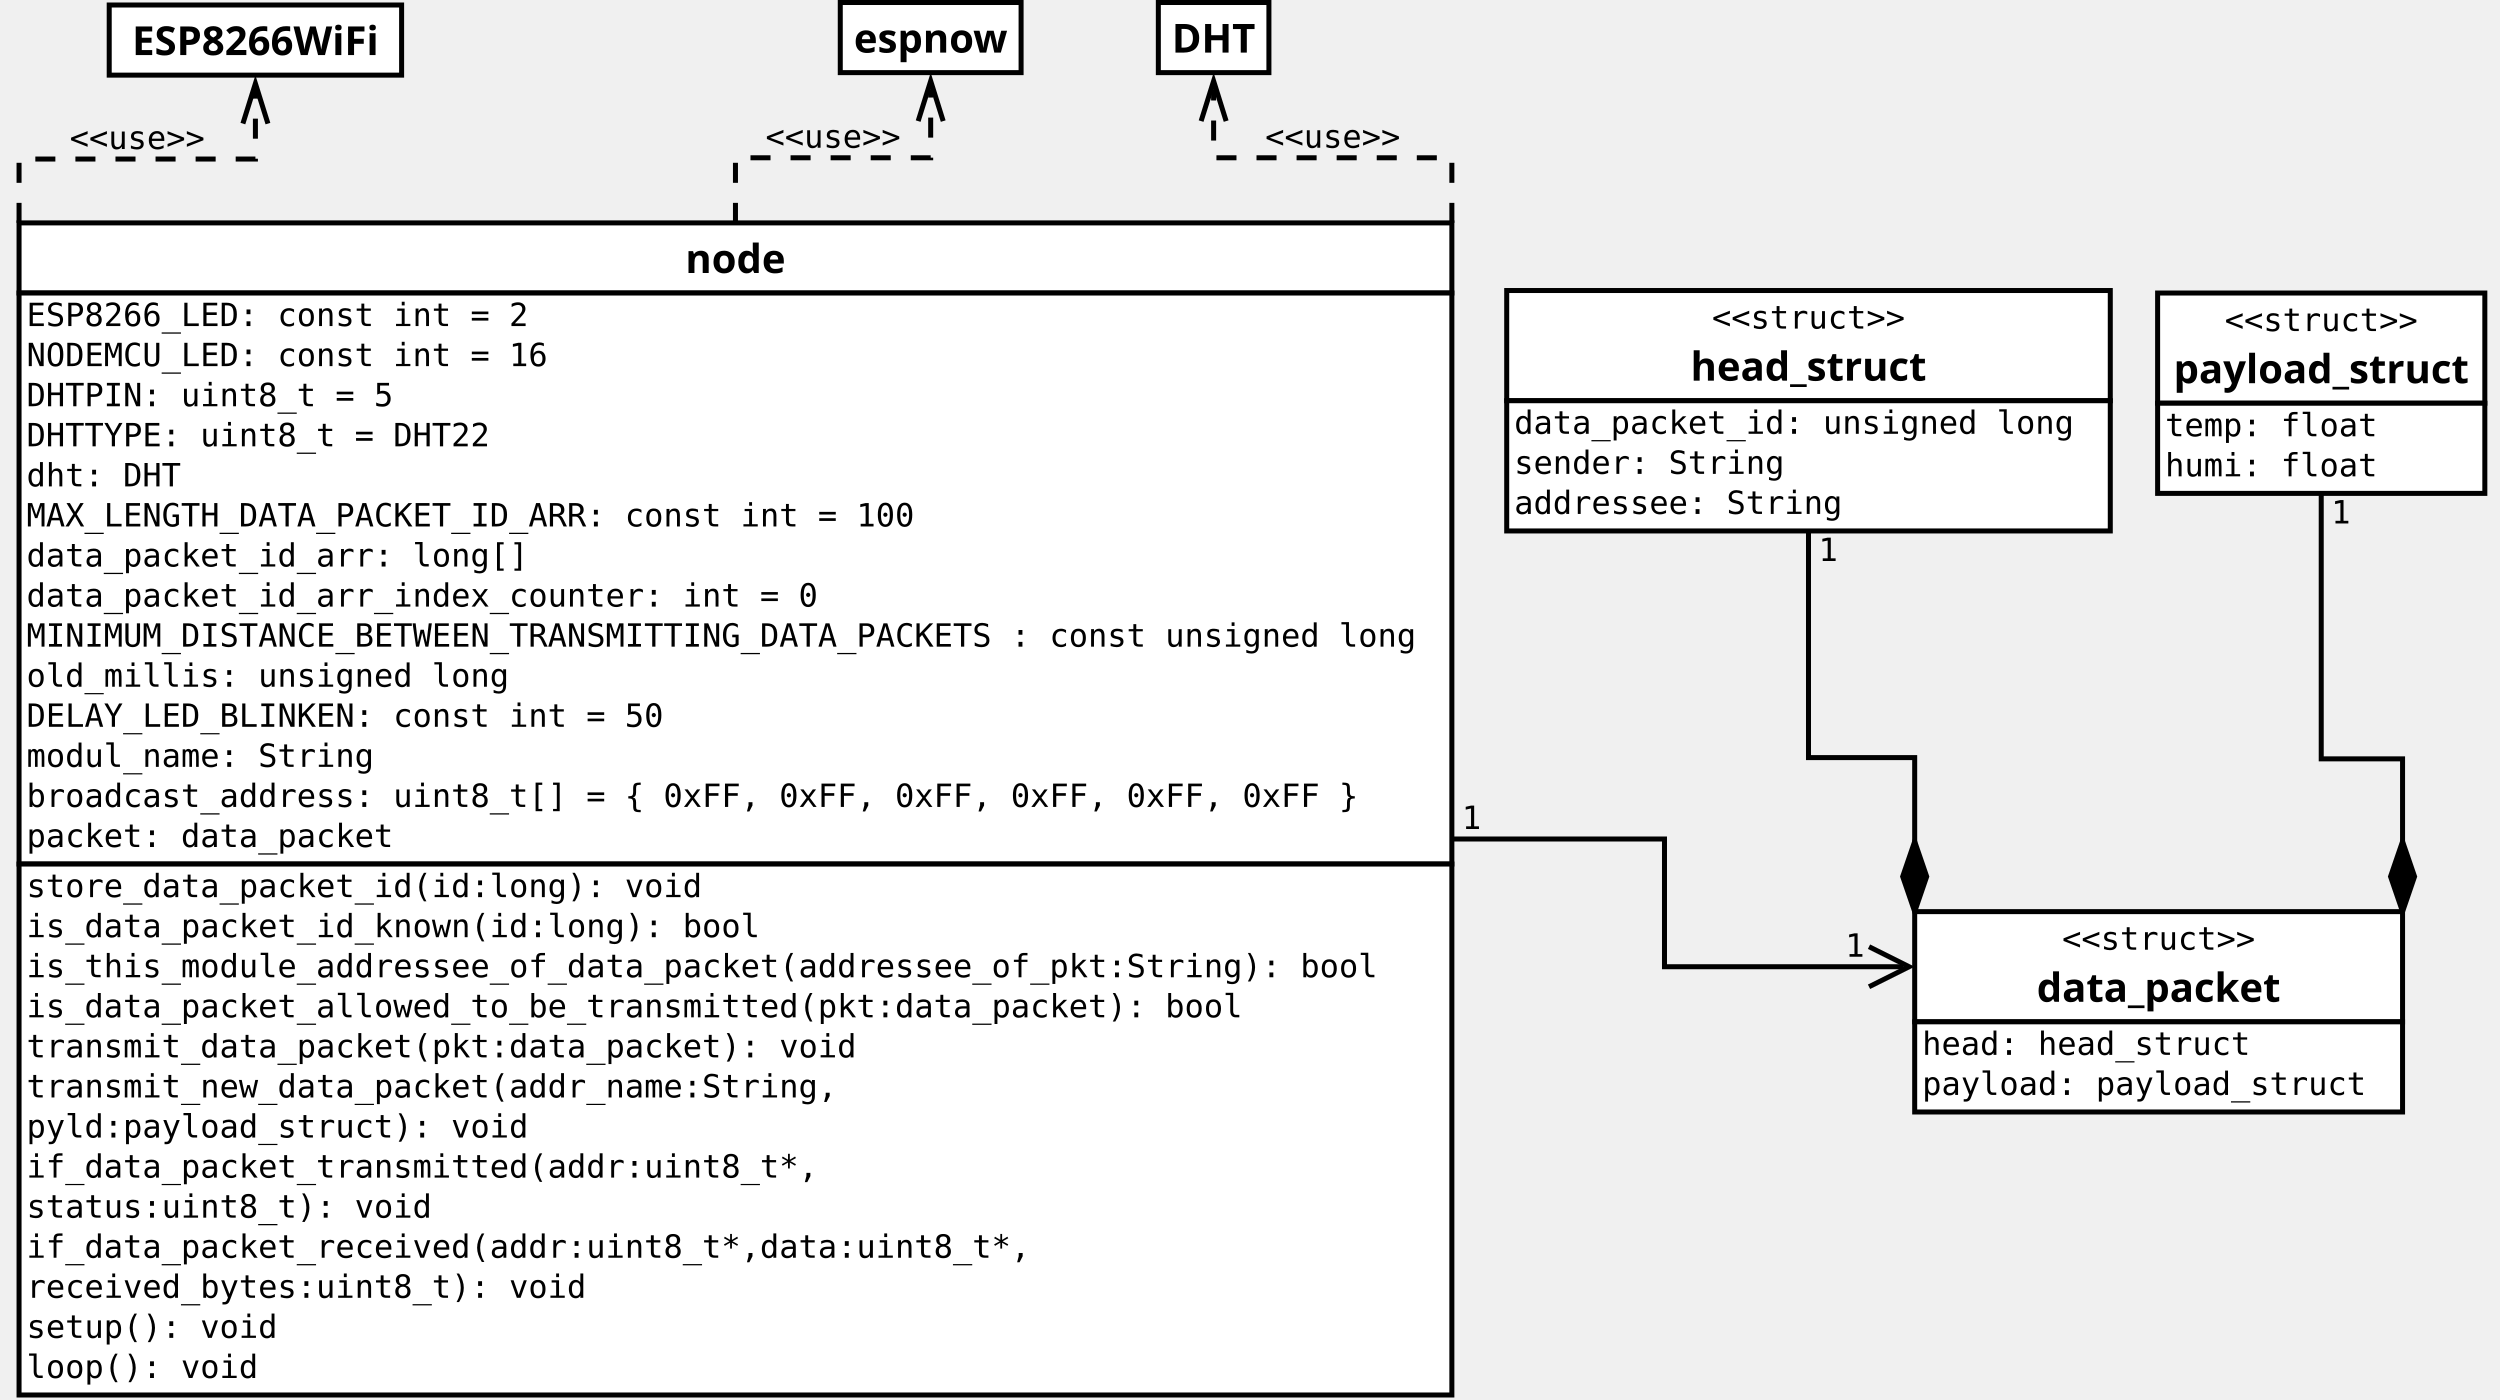
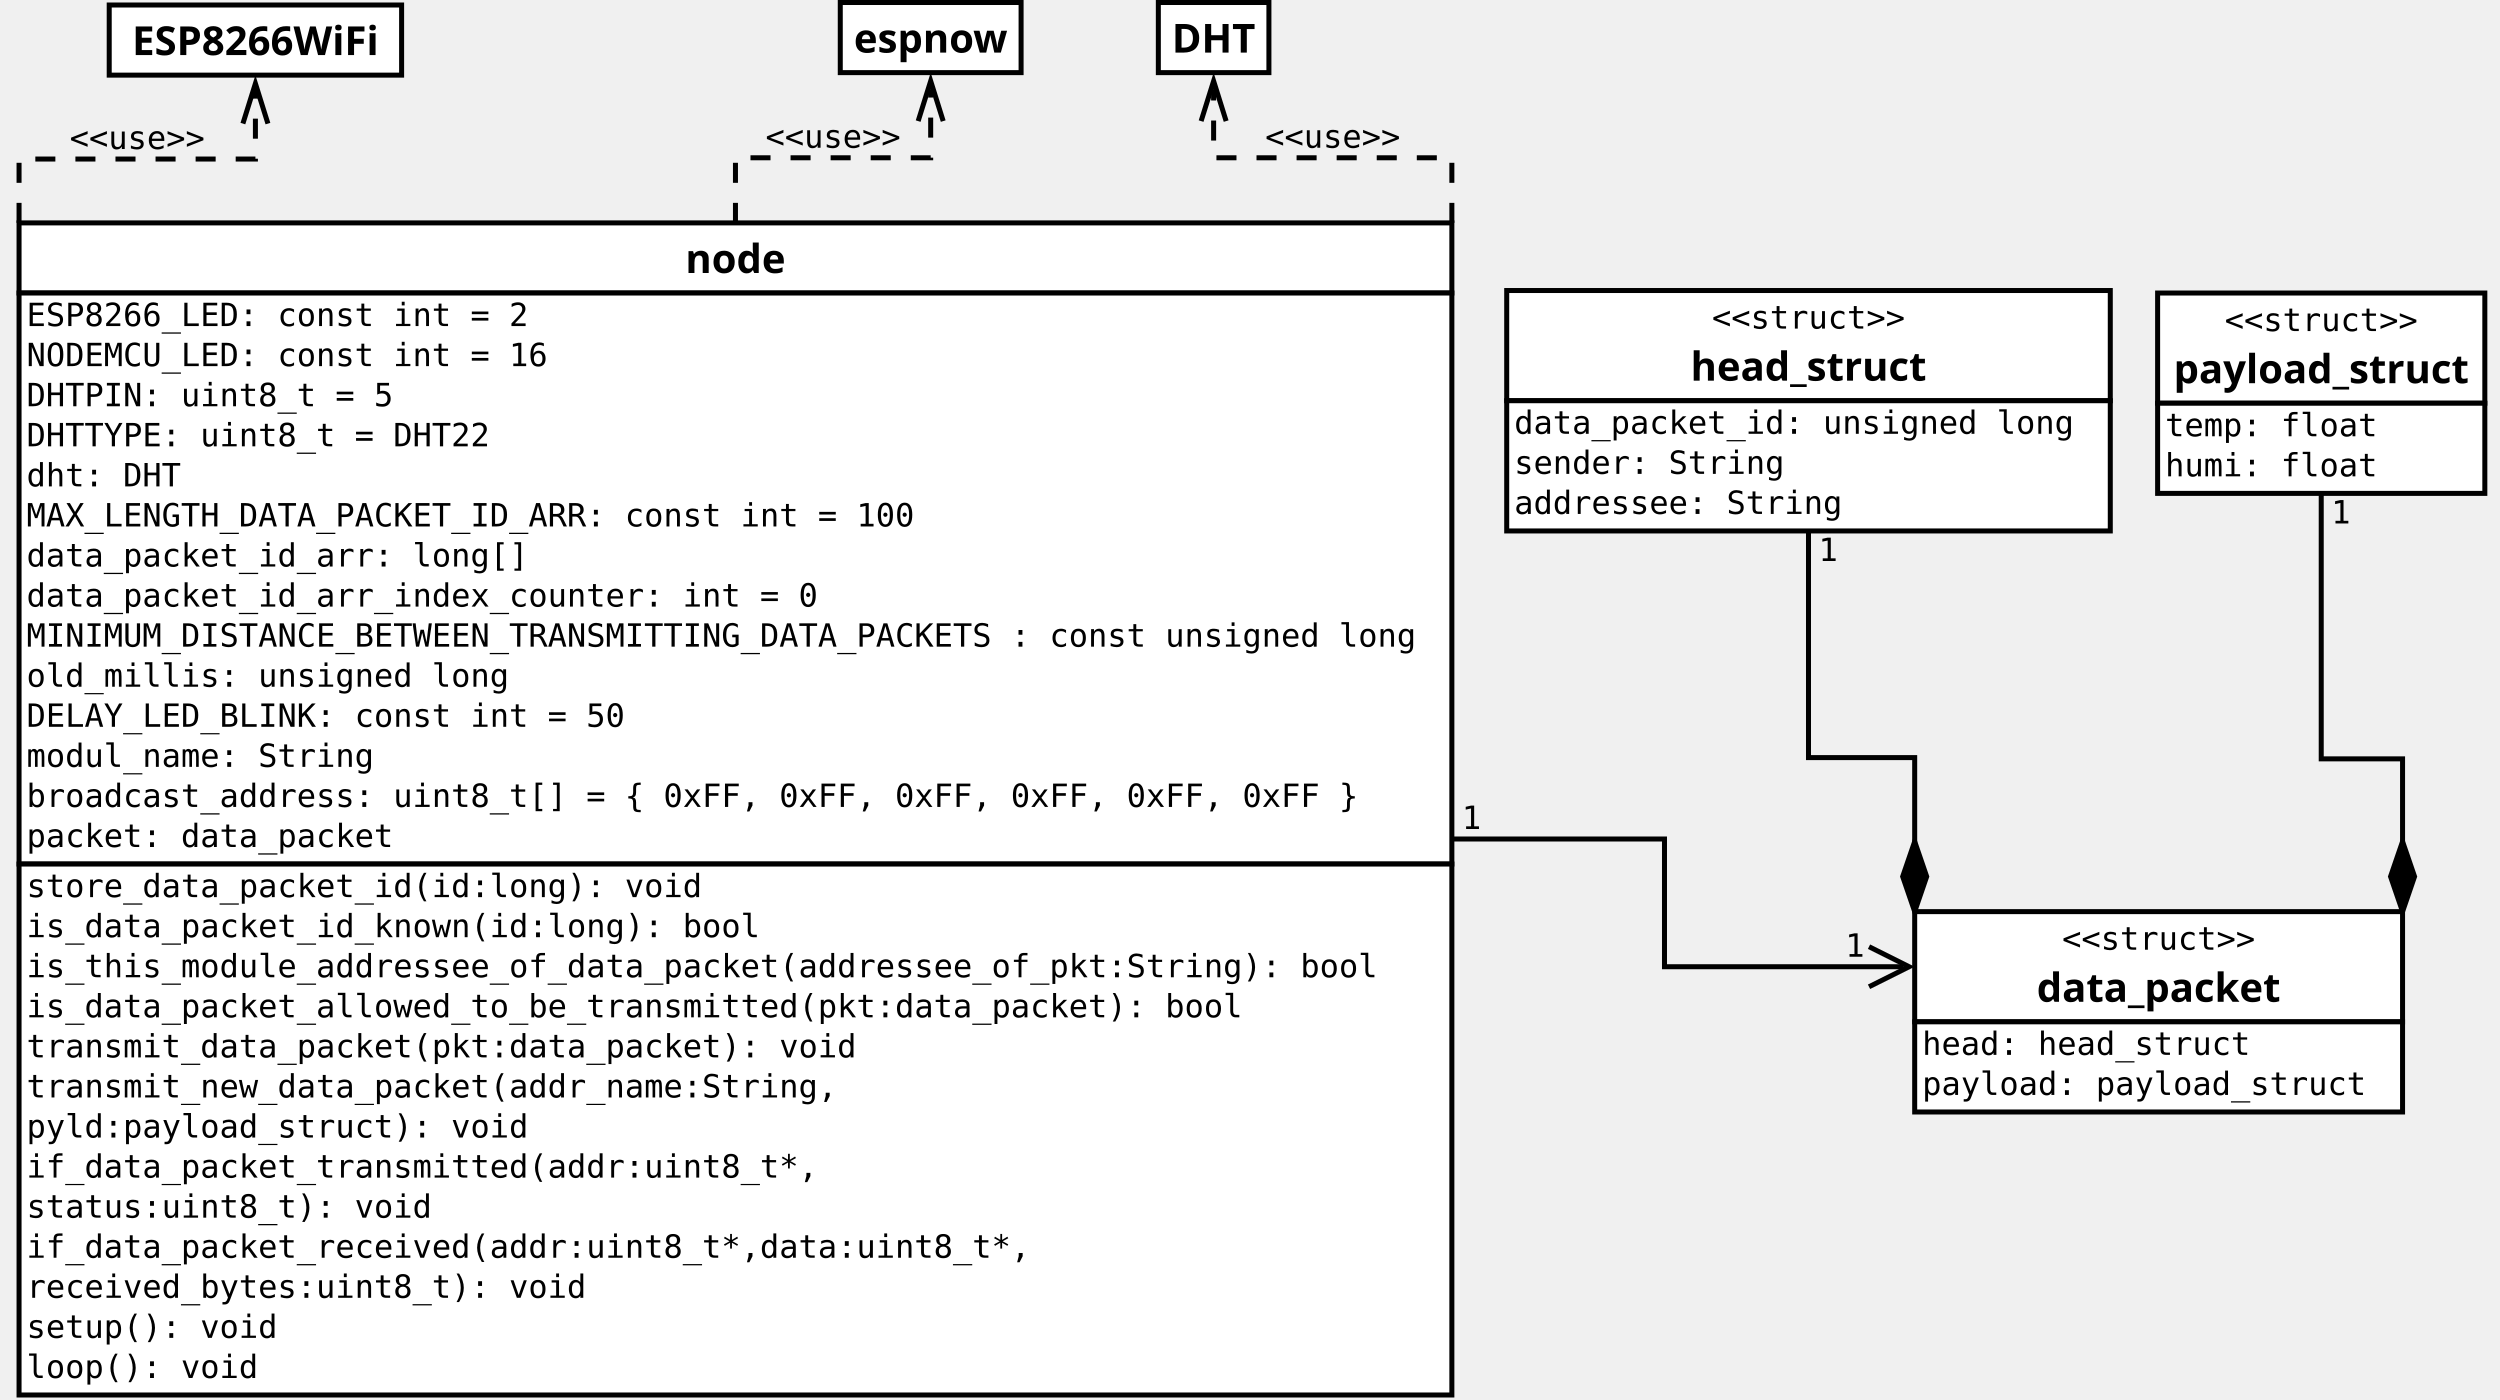
<svg xmlns="http://www.w3.org/2000/svg" width="50cm" height="28cm" viewBox="41 48 987 559">
  <g>
    <rect style="fill: #ffffff" x="43" y="137" width="572.1" height="28" />
    <rect style="fill: none; fill-opacity:0; stroke-width: 2; stroke: #000000" x="43" y="137" width="572.1" height="28" />
    <text font-size="16" style="fill: #000000;text-anchor:middle;font-family:sans-serif;font-style:normal;font-weight:700" x="329.05" y="157">node</text>
    <rect style="fill: #ffffff" x="43" y="165" width="572.1" height="228" />
    <rect style="fill: none; fill-opacity:0; stroke-width: 2; stroke: #000000" x="43" y="165" width="572.1" height="228" />
    <text font-size="12.8" style="fill: #000000;text-anchor:start;font-family:monospace;font-style:normal;font-weight:normal" x="46" y="178.2"> ESP8266_LED: const int = 2</text>
    <text font-size="12.8" style="fill: #000000;text-anchor:start;font-family:monospace;font-style:normal;font-weight:normal" x="46" y="194.2"> NODEMCU_LED: const int = 16</text>
    <text font-size="12.8" style="fill: #000000;text-anchor:start;font-family:monospace;font-style:normal;font-weight:normal" x="46" y="210.2"> DHTPIN: uint8_t = 5</text>
    <text font-size="12.8" style="fill: #000000;text-anchor:start;font-family:monospace;font-style:normal;font-weight:normal" x="46" y="226.2"> DHTTYPE: uint8_t = DHT22</text>
    <text font-size="12.8" style="fill: #000000;text-anchor:start;font-family:monospace;font-style:normal;font-weight:normal" x="46" y="242.2"> dht: DHT</text>
    <text font-size="12.8" style="fill: #000000;text-anchor:start;font-family:monospace;font-style:normal;font-weight:normal" x="46" y="258.2"> MAX_LENGTH_DATA_PACKET_ID_ARR: const int = 100</text>
    <text font-size="12.8" style="fill: #000000;text-anchor:start;font-family:monospace;font-style:normal;font-weight:normal" x="46" y="274.2"> data_packet_id_arr: long[]</text>
    <text font-size="12.8" style="fill: #000000;text-anchor:start;font-family:monospace;font-style:normal;font-weight:normal" x="46" y="290.2"> data_packet_id_arr_index_counter: int = 0</text>
    <text font-size="12.8" style="fill: #000000;text-anchor:start;font-family:monospace;font-style:normal;font-weight:normal" x="46" y="306.2"> MINIMUM_DISTANCE_BETWEEN_TRANSMITTING_DATA_PACKETS : const unsigned long</text>
    <text font-size="12.8" style="fill: #000000;text-anchor:start;font-family:monospace;font-style:normal;font-weight:normal" x="46" y="322.2"> old_millis: unsigned long</text>
-     <text font-size="12.8" style="fill: #000000;text-anchor:start;font-family:monospace;font-style:normal;font-weight:normal" x="46" y="338.2"> DELAY_LED_BLINKEN: const int = 50</text>
+     <text font-size="12.8" style="fill: #000000;text-anchor:start;font-family:monospace;font-style:normal;font-weight:normal" x="46" y="338.2"> DELAY_LED_BLINK: const int = 50</text>
    <text font-size="12.8" style="fill: #000000;text-anchor:start;font-family:monospace;font-style:normal;font-weight:normal" x="46" y="354.2"> modul_name: String</text>
    <text font-size="12.8" style="fill: #000000;text-anchor:start;font-family:monospace;font-style:normal;font-weight:normal" x="46" y="370.2"> broadcast_address: uint8_t[] = { 0xFF, 0xFF, 0xFF, 0xFF, 0xFF, 0xFF }</text>
    <text font-size="12.8" style="fill: #000000;text-anchor:start;font-family:monospace;font-style:normal;font-weight:normal" x="46" y="386.2"> packet: data_packet</text>
    <rect style="fill: #ffffff" x="43" y="393" width="572.1" height="212" />
    <rect style="fill: none; fill-opacity:0; stroke-width: 2; stroke: #000000" x="43" y="393" width="572.1" height="212" />
    <text font-size="12.8" style="fill: #000000;text-anchor:start;font-family:monospace;font-style:normal;font-weight:normal" x="46" y="406.2"> store_data_packet_id(id:long): void</text>
    <text font-size="12.8" style="fill: #000000;text-anchor:start;font-family:monospace;font-style:normal;font-weight:normal" x="46" y="422.2"> is_data_packet_id_known(id:long): bool</text>
    <text font-size="12.8" style="fill: #000000;text-anchor:start;font-family:monospace;font-style:normal;font-weight:normal" x="46" y="438.2"> is_this_module_addressee_of_data_packet(addressee_of_pkt:String): bool</text>
    <text font-size="12.8" style="fill: #000000;text-anchor:start;font-family:monospace;font-style:normal;font-weight:normal" x="46" y="454.2"> is_data_packet_allowed_to_be_transmitted(pkt:data_packet): bool</text>
    <text font-size="12.8" style="fill: #000000;text-anchor:start;font-family:monospace;font-style:normal;font-weight:normal" x="46" y="470.2"> transmit_data_packet(pkt:data_packet): void</text>
    <text font-size="12.8" style="fill: #000000;text-anchor:start;font-family:monospace;font-style:normal;font-weight:normal" x="46" y="486.2"> transmit_new_data_packet(addr_name:String,</text>
    <text font-size="12.8" style="fill: #000000;text-anchor:start;font-family:monospace;font-style:normal;font-weight:normal" x="46" y="502.2">                          pyld:payload_struct): void</text>
    <text font-size="12.8" style="fill: #000000;text-anchor:start;font-family:monospace;font-style:normal;font-weight:normal" x="46" y="518.2"> if_data_packet_transmitted(addr:uint8_t*,</text>
    <text font-size="12.8" style="fill: #000000;text-anchor:start;font-family:monospace;font-style:normal;font-weight:normal" x="46" y="534.2">                            status:uint8_t): void</text>
    <text font-size="12.8" style="fill: #000000;text-anchor:start;font-family:monospace;font-style:normal;font-weight:normal" x="46" y="550.2"> if_data_packet_received(addr:uint8_t*,data:uint8_t*,</text>
    <text font-size="12.8" style="fill: #000000;text-anchor:start;font-family:monospace;font-style:normal;font-weight:normal" x="46" y="566.2">                         received_bytes:uint8_t): void</text>
    <text font-size="12.8" style="fill: #000000;text-anchor:start;font-family:monospace;font-style:normal;font-weight:normal" x="46" y="582.2"> setup(): void</text>
    <text font-size="12.8" style="fill: #000000;text-anchor:start;font-family:monospace;font-style:normal;font-weight:normal" x="46" y="598.2"> loop(): void</text>
  </g>
  <g>
    <rect style="fill: #ffffff" x="637" y="164" width="241" height="44" />
    <rect style="fill: none; fill-opacity:0; stroke-width: 2; stroke: #000000" x="637" y="164" width="241" height="44" />
    <text font-size="12.8" style="fill: #000000;text-anchor:middle;font-family:monospace;font-style:normal;font-weight:normal" x="757.5" y="179.2">&lt;&lt;struct&gt;&gt;</text>
    <text font-size="16" style="fill: #000000;text-anchor:middle;font-family:sans-serif;font-style:normal;font-weight:700" x="757.5" y="200">head_struct</text>
    <rect style="fill: #ffffff" x="637" y="208" width="241" height="52" />
    <rect style="fill: none; fill-opacity:0; stroke-width: 2; stroke: #000000" x="637" y="208" width="241" height="52" />
    <text font-size="12.8" style="fill: #000000;text-anchor:start;font-family:monospace;font-style:normal;font-weight:normal" x="640" y="221.2"> data_packet_id: unsigned long</text>
    <text font-size="12.8" style="fill: #000000;text-anchor:start;font-family:monospace;font-style:normal;font-weight:normal" x="640" y="237.2"> sender: String</text>
    <text font-size="12.8" style="fill: #000000;text-anchor:start;font-family:monospace;font-style:normal;font-weight:normal" x="640" y="253.2"> addressee: String</text>
  </g>
  <g>
    <rect style="fill: #ffffff" x="896.9" y="165" width="130.65" height="44" />
    <rect style="fill: none; fill-opacity:0; stroke-width: 2; stroke: #000000" x="896.9" y="165" width="130.65" height="44" />
    <text font-size="12.8" style="fill: #000000;text-anchor:middle;font-family:monospace;font-style:normal;font-weight:normal" x="962.225" y="180.2">&lt;&lt;struct&gt;&gt;</text>
    <text font-size="16" style="fill: #000000;text-anchor:middle;font-family:sans-serif;font-style:normal;font-weight:700" x="962.225" y="201">payload_struct</text>
    <rect style="fill: #ffffff" x="896.9" y="209" width="130.65" height="36" />
    <rect style="fill: none; fill-opacity:0; stroke-width: 2; stroke: #000000" x="896.9" y="209" width="130.65" height="36" />
    <text font-size="12.8" style="fill: #000000;text-anchor:start;font-family:monospace;font-style:normal;font-weight:normal" x="899.9" y="222.2"> temp: float</text>
    <text font-size="12.8" style="fill: #000000;text-anchor:start;font-family:monospace;font-style:normal;font-weight:normal" x="899.9" y="238.2"> humi: float</text>
  </g>
  <g>
    <rect style="fill: #ffffff" x="799.9" y="412" width="194.8" height="44" />
    <rect style="fill: none; fill-opacity:0; stroke-width: 2; stroke: #000000" x="799.9" y="412" width="194.8" height="44" />
    <text font-size="12.8" style="fill: #000000;text-anchor:middle;font-family:monospace;font-style:normal;font-weight:normal" x="897.3" y="427.2">&lt;&lt;struct&gt;&gt;</text>
    <text font-size="16" style="fill: #000000;text-anchor:middle;font-family:sans-serif;font-style:normal;font-weight:700" x="897.3" y="448">data_packet</text>
    <rect style="fill: #ffffff" x="799.9" y="456" width="194.8" height="36" />
    <rect style="fill: none; fill-opacity:0; stroke-width: 2; stroke: #000000" x="799.9" y="456" width="194.8" height="36" />
    <text font-size="12.8" style="fill: #000000;text-anchor:start;font-family:monospace;font-style:normal;font-weight:normal" x="802.9" y="469.2"> head: head_struct</text>
    <text font-size="12.8" style="fill: #000000;text-anchor:start;font-family:monospace;font-style:normal;font-weight:normal" x="802.9" y="485.2"> payload: payload_struct</text>
  </g>
  <g>
    <polyline style="fill: none; fill-opacity:0; stroke-width: 2; stroke: #000000" points="615.1,383 700,383 700,434 795.428,434 " />
    <polyline style="fill: none; fill-opacity:0; stroke-width: 2; stroke: #000000" points="781.664,442 797.664,434 781.664,426 " />
    <text font-size="12.8" style="fill: #000000;text-anchor:start;font-family:monospace;font-style:normal;font-weight:normal" x="702" y="404.5" />
    <text font-size="12.8" style="fill: #000000;text-anchor:start;font-family:monospace;font-style:normal;font-weight:normal" x="619.1" y="379">1</text>
    <text font-size="12.8" style="fill: #000000;text-anchor:end;font-family:monospace;font-style:normal;font-weight:normal" x="779.9" y="430">1</text>
  </g>
  <g>
    <polyline style="fill: none; fill-opacity:0; stroke-width: 2; stroke: #000000" points="799.9,386.828 799.9,350.5 757.5,350.5 757.5,260 " />
    <polygon style="fill: #000000" points="799.9,412 795.1,398 799.9,384 804.7,398 " />
    <polygon style="fill: none; fill-opacity:0; stroke-width: 2; stroke: #000000" points="799.9,412 795.1,398 799.9,384 804.7,398 " />
    <text font-size="12.8" style="fill: #000000;text-anchor:middle;font-family:monospace;font-style:normal;font-weight:normal" x="778.7" y="346.5" />
    <text font-size="12.8" style="fill: #000000;text-anchor:start;font-family:monospace;font-style:normal;font-weight:normal" x="810.9" y="408" />
    <text font-size="12.8" style="fill: #000000;text-anchor:start;font-family:monospace;font-style:normal;font-weight:normal" x="761.5" y="272">1</text>
  </g>
  <g>
    <polyline style="fill: none; fill-opacity:0; stroke-width: 2; stroke: #000000" points="994.7,386.828 994.7,351 962.226,351 962.226,245 " />
    <polygon style="fill: #000000" points="994.7,412 989.9,398 994.7,384 999.5,398 " />
    <polygon style="fill: none; fill-opacity:0; stroke-width: 2; stroke: #000000" points="994.7,412 989.9,398 994.7,384 999.5,398 " />
    <text font-size="12.8" style="fill: #000000;text-anchor:middle;font-family:monospace;font-style:normal;font-weight:normal" x="978.463" y="347" />
    <text font-size="12.8" style="fill: #000000;text-anchor:start;font-family:monospace;font-style:normal;font-weight:normal" x="1005.7" y="408" />
    <text font-size="12.8" style="fill: #000000;text-anchor:start;font-family:monospace;font-style:normal;font-weight:normal" x="966.226" y="257">1</text>
  </g>
  <g>
    <rect style="fill: #ffffff" x="79" y="50" width="116.75" height="28" />
    <rect style="fill: none; fill-opacity:0; stroke-width: 2; stroke: #000000" x="79" y="50" width="116.75" height="28" />
    <text font-size="16" style="fill: #000000;text-anchor:middle;font-family:sans-serif;font-style:normal;font-weight:700" x="137.375" y="70">ESP8266WiFi</text>
  </g>
  <g>
    <rect style="fill: #ffffff" x="370.9" y="49" width="72.2" height="28" />
    <rect style="fill: none; fill-opacity:0; stroke-width: 2; stroke: #000000" x="370.9" y="49" width="72.2" height="28" />
    <text font-size="16" style="fill: #000000;text-anchor:middle;font-family:sans-serif;font-style:normal;font-weight:700" x="407" y="69">espnow</text>
  </g>
  <g>
    <rect style="fill: #ffffff" x="497.9" y="49" width="44.15" height="28" />
    <rect style="fill: none; fill-opacity:0; stroke-width: 2; stroke: #000000" x="497.9" y="49" width="44.15" height="28" />
    <text font-size="16" style="fill: #000000;text-anchor:middle;font-family:sans-serif;font-style:normal;font-weight:700" x="519.975" y="69">DHT</text>
  </g>
  <g>
    <polyline style="fill: none; fill-opacity:0; stroke-width: 2; stroke-dasharray: 8; stroke: #000000" points="43,137 43,111.5 137.375,111.5 137.375,84.705 " />
    <polyline style="fill: none; fill-opacity:0; stroke-width: 2; stroke: #000000" points="142.375,97.353 137.375,81.353 132.375,97.353 " />
    <text font-size="12.8" style="fill: #000000;text-anchor:middle;font-family:monospace;font-style:normal;font-weight:normal" x="90.188" y="107.5">&lt;&lt;use&gt;&gt;</text>
  </g>
  <g>
    <polyline style="fill: none; fill-opacity:0; stroke-width: 2; stroke-dasharray: 8; stroke: #000000" points="615.1,137 615.1,111 519.975,111 519.975,83.705 " />
    <polyline style="fill: none; fill-opacity:0; stroke-width: 2; stroke: #000000" points="524.975,96.353 519.975,80.353 514.975,96.353 " />
    <text font-size="12.8" style="fill: #000000;text-anchor:middle;font-family:monospace;font-style:normal;font-weight:normal" x="567.537" y="107">&lt;&lt;use&gt;&gt;</text>
  </g>
  <g>
    <polyline style="fill: none; fill-opacity:0; stroke-width: 2; stroke-dasharray: 8; stroke: #000000" points="329.05,137 329.05,111 407,111 407,83.705 " />
    <polyline style="fill: none; fill-opacity:0; stroke-width: 2; stroke: #000000" points="412,96.353 407,80.353 402,96.353 " />
    <text font-size="12.8" style="fill: #000000;text-anchor:middle;font-family:monospace;font-style:normal;font-weight:normal" x="368.025" y="107">&lt;&lt;use&gt;&gt;</text>
  </g>
</svg>
